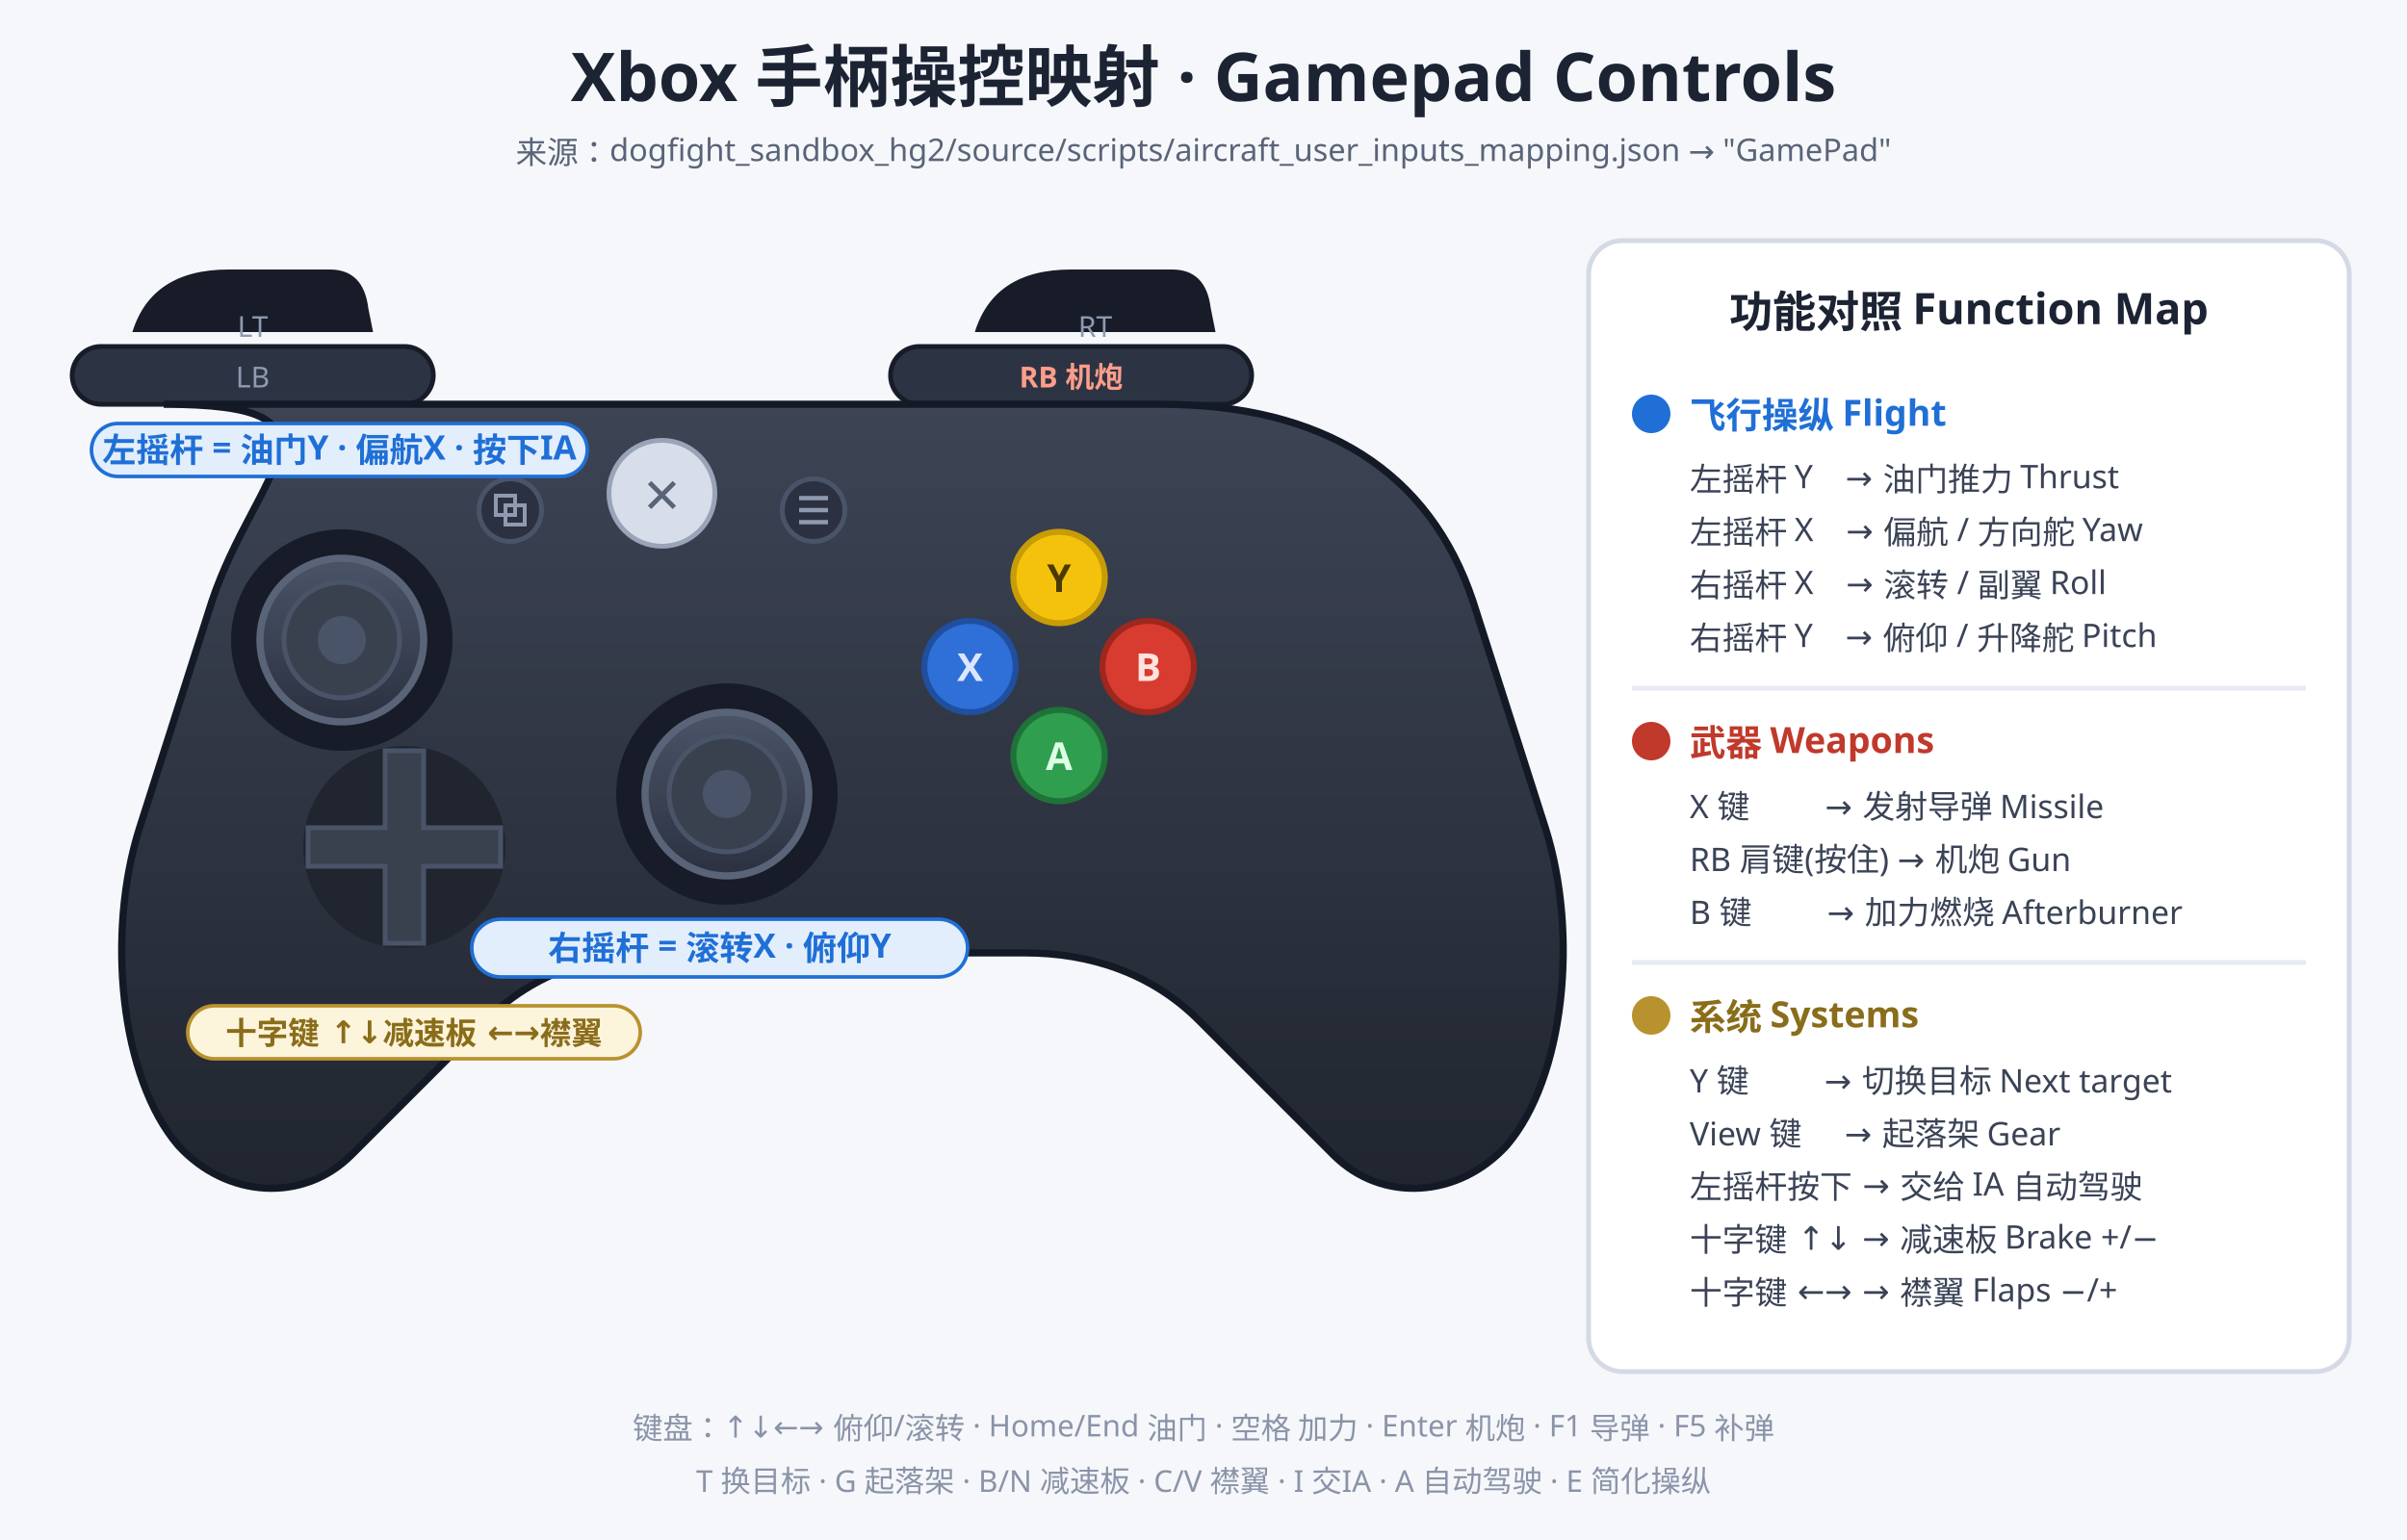
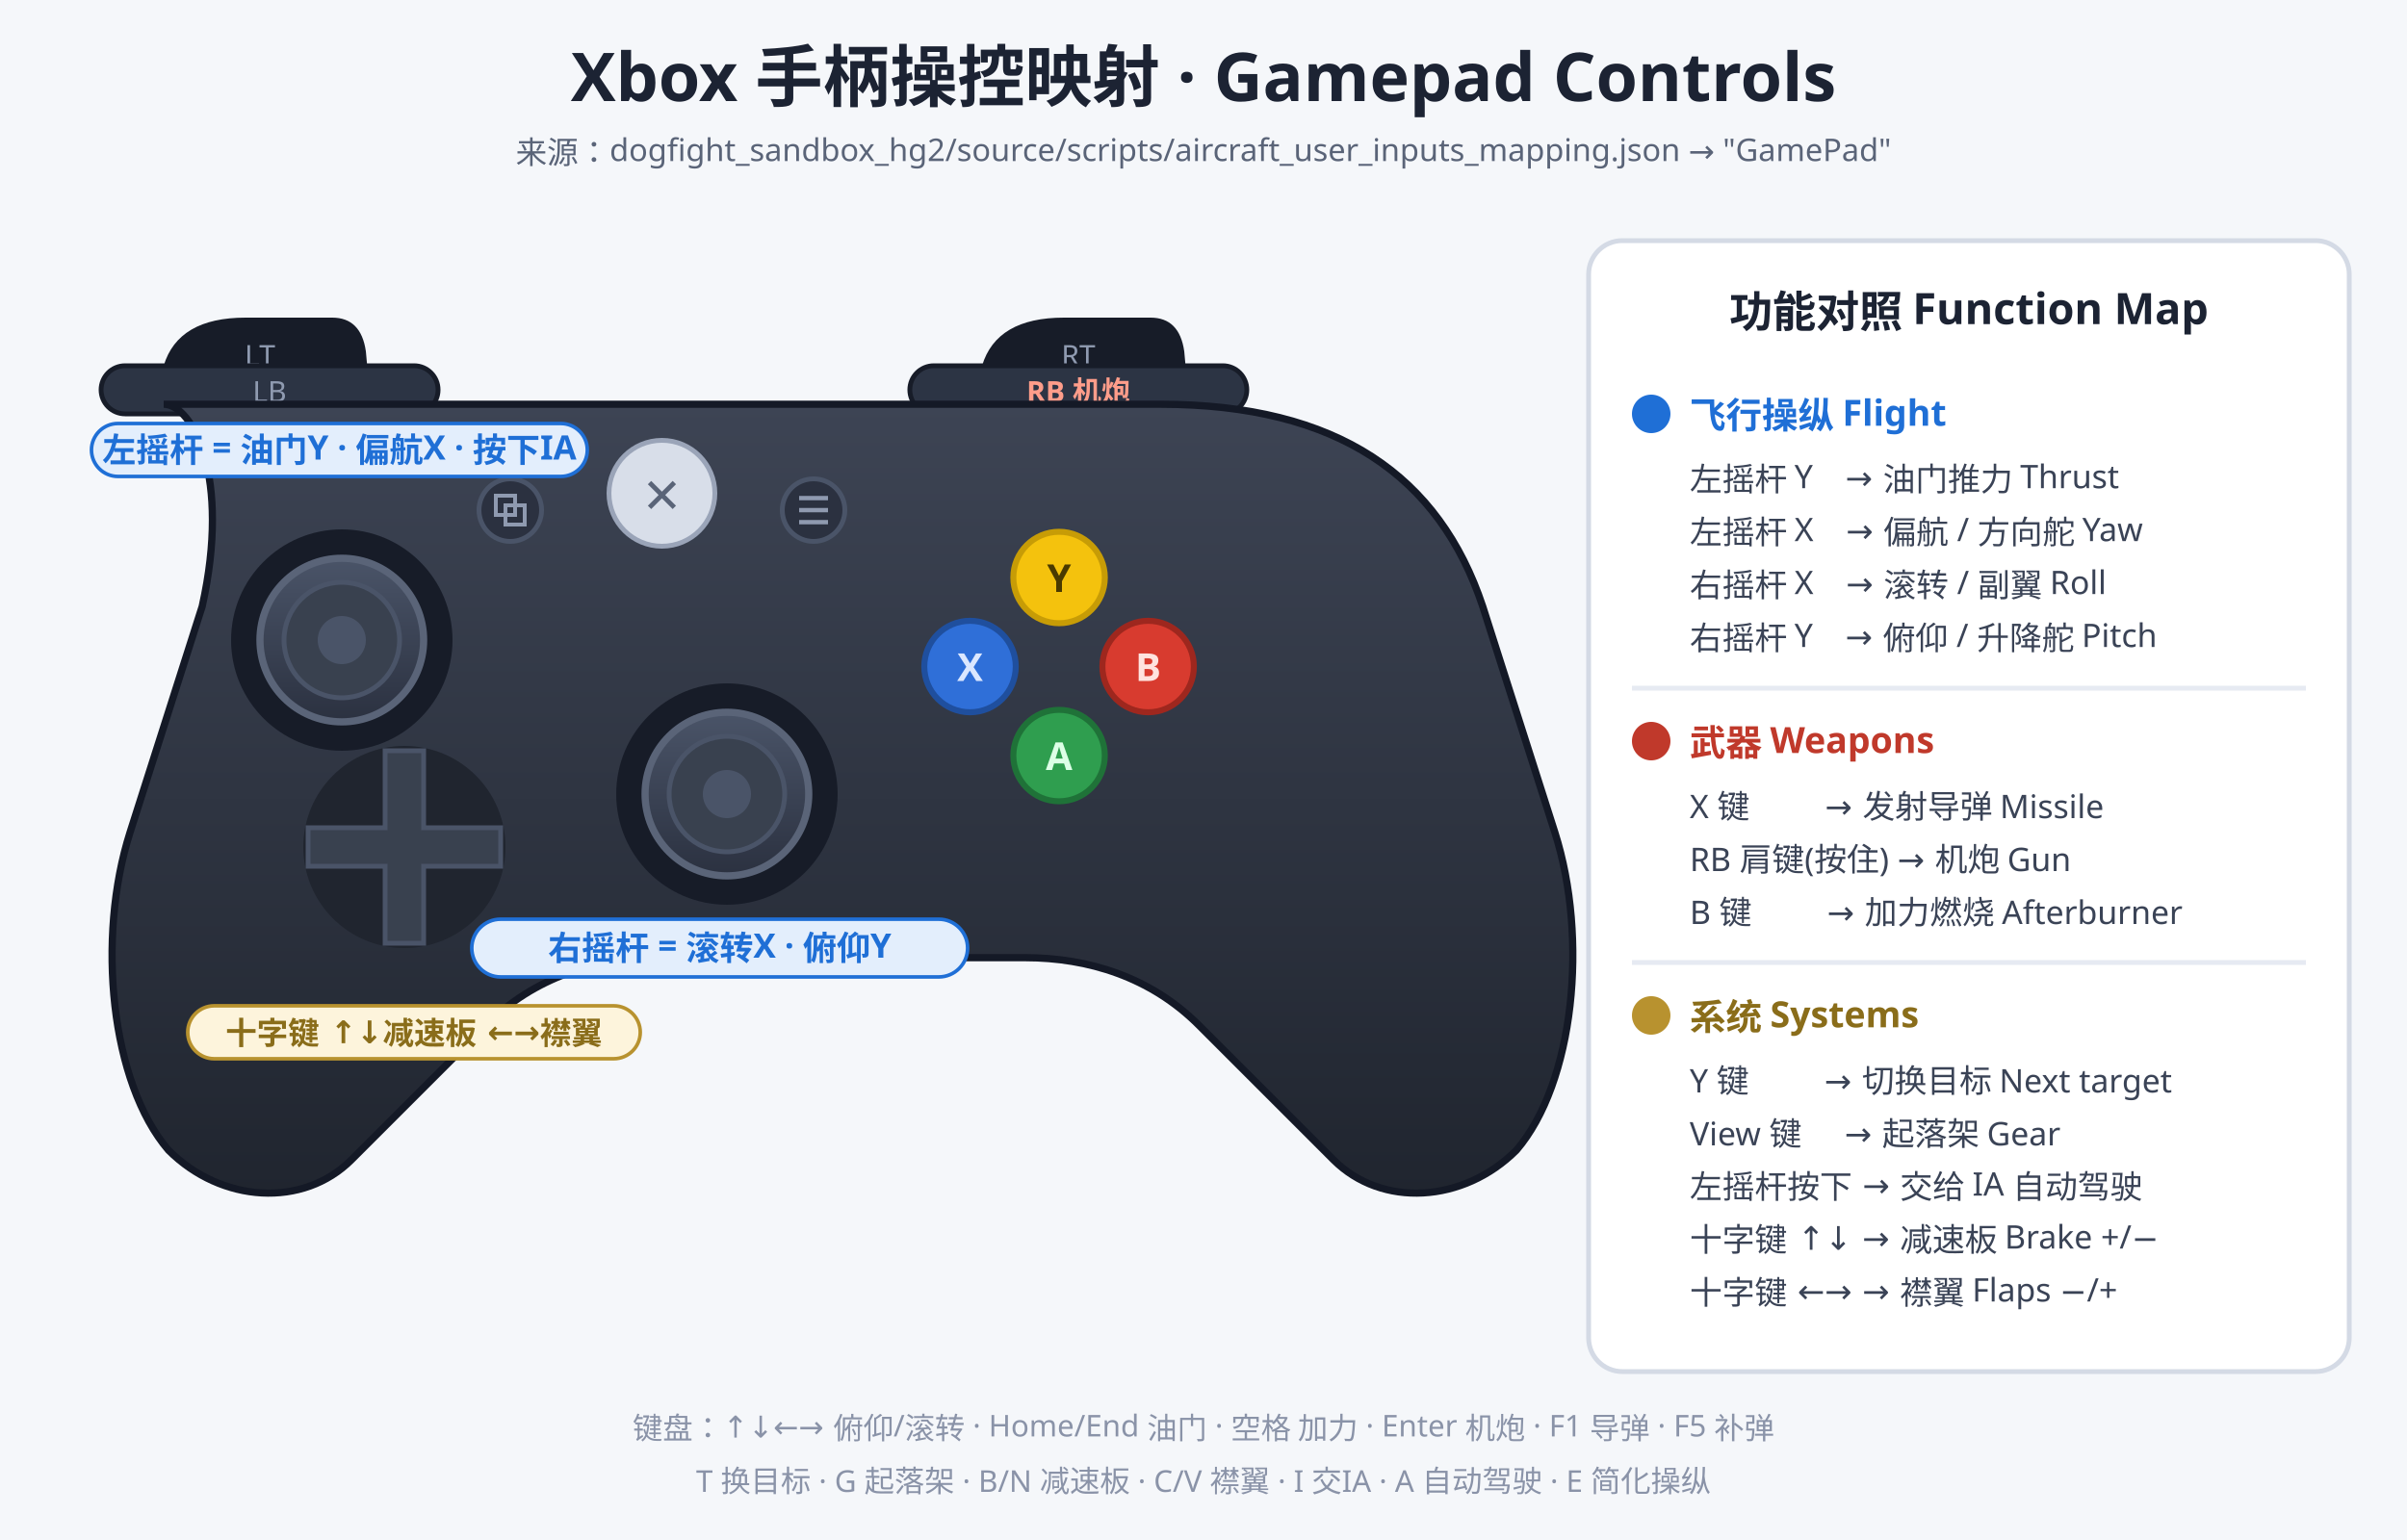
<svg xmlns="http://www.w3.org/2000/svg" width="1000" height="640" viewBox="0 0 1000 640" font-family="Microsoft YaHei, PingFang SC, sans-serif">
  <defs>
    <linearGradient id="shell" x1="0" y1="0" x2="0" y2="1">
      <stop offset="0" stop-color="#3d4454" />
      <stop offset="1" stop-color="#20252f" />
    </linearGradient>
    <linearGradient id="stickg" x1="0" y1="0" x2="0" y2="1">
      <stop offset="0" stop-color="#4a5468" />
      <stop offset="1" stop-color="#2b3140" />
    </linearGradient>
  </defs>
  <rect width="1000" height="640" fill="#f5f7fa" />
  <text x="500" y="42" text-anchor="middle" font-size="28" font-weight="bold" fill="#1c2333">Xbox 手柄操控映射 · Gamepad Controls</text>
  <text x="500" y="68" text-anchor="middle" font-size="13" fill="#5a6478">来源：dogfight_sandbox_hg2/source/scripts/aircraft_user_inputs_mapping.json → "GamePad"</text>
  <g transform="translate(-150,0)">
-     <path d="M 205 138 q 8 -26 40 -26 l 42 0 q 14 0 16 16 l 2 10 Z" fill="#171c28" />
-     <path d="M 555 138 q 8 -26 40 -26 l 42 0 q 14 0 16 16 l 2 10 Z" fill="#171c28" />
-     <text x="255" y="140" text-anchor="middle" font-size="12" fill="#8f9ab0">LT</text>
-     <text x="605" y="140" text-anchor="middle" font-size="12" fill="#8f9ab0">RT</text>
-     <rect x="180" y="144" width="150" height="24" rx="12" fill="#2c3444" stroke="#171c28" stroke-width="2" />
-     <text x="255" y="161" text-anchor="middle" font-size="12" fill="#8f9ab0">LB</text>
-     <rect x="520" y="144" width="150" height="24" rx="12" fill="#2c3444" stroke="#171c28" stroke-width="2" />
-     <text x="595" y="161" text-anchor="middle" font-size="12" fill="#ff9d8a" font-weight="bold">RB 机炮</text>
-     <path d="M 218 168              L 632 168              C 700 168 744 196 762 250              L 792 344 C 806 388 800 448 776 476              C 756 498 724 500 704 480              L 648 424 C 628 404 602 396 576 396              L 424 396              C 398 396 372 404 352 424              L 296 480              C 276 500 244 498 224 476              C 200 448 194 388 208 344              L 238 250              C 256 196 300 168 218 168 Z" fill="url(#shell)" stroke="#141926" stroke-width="3" />
+     <path d="M 218 152 q 6 -20 34 -20 l 36 0 q 12 0 14 14 l 2 22 Z" fill="#171c28" />
+     <path d="M 558 152 q 6 -20 34 -20 l 36 0 q 12 0 14 14 l 2 22 Z" fill="#171c28" />
+     <text x="258" y="152" text-anchor="middle" font-size="12" fill="#8f9ab0">LT</text>
+     <text x="598" y="152" text-anchor="middle" font-size="12" fill="#8f9ab0">RT</text>
+     <rect x="192" y="152" width="140" height="20" rx="10" fill="#2c3444" stroke="#171c28" stroke-width="2" />
+     <text x="262" y="167" text-anchor="middle" font-size="12" fill="#8f9ab0">LB</text>
+     <rect x="528" y="152" width="140" height="20" rx="10" fill="#2c3444" stroke="#171c28" stroke-width="2" />
+     <text x="598" y="167" text-anchor="middle" font-size="12" fill="#ff9d8a" font-weight="bold">RB 机炮</text>
+     <path d="M 218 168              L 632 168              C 706 168 748 198 766 252              L 796 346 C 810 390 804 450 780 478              C 758 500 724 502 704 482              L 648 426 C 628 406 602 398 576 398              L 424 398              C 398 398 372 406 352 426              L 296 482              C 276 502 242 500 220 478              C 196 450 190 390 204 346              L 234 252              C 246 198 230 168 218 168 Z" fill="url(#shell)" stroke="#141926" stroke-width="3" />
    <circle cx="425" cy="205" r="22" fill="#d8dee9" stroke="#9aa4b8" stroke-width="2" />
    <text x="425" y="213" text-anchor="middle" font-size="20" font-weight="bold" fill="#5a6478">✕</text>
    <g>
      <circle cx="362" cy="212" r="13" fill="#2b3140" stroke="#4a5468" stroke-width="2" />
      <rect x="356" y="206" width="8" height="8" fill="none" stroke="#8f9ab0" stroke-width="1.6" />
      <rect x="360" y="210" width="8" height="8" fill="none" stroke="#8f9ab0" stroke-width="1.6" />
    </g>
    <g>
      <circle cx="488" cy="212" r="13" fill="#2b3140" stroke="#4a5468" stroke-width="2" />
      <line x1="482" y1="207" x2="494" y2="207" stroke="#8f9ab0" stroke-width="1.8" />
      <line x1="482" y1="212" x2="494" y2="212" stroke="#8f9ab0" stroke-width="1.8" />
      <line x1="482" y1="217" x2="494" y2="217" stroke="#8f9ab0" stroke-width="1.8" />
    </g>
    <circle cx="292" cy="266" r="46" fill="#171c28" />
    <circle cx="292" cy="266" r="34" fill="url(#stickg)" stroke="#5a6478" stroke-width="3" />
    <circle cx="292" cy="266" r="24" fill="#39414f" stroke="#4a5468" stroke-width="2" />
    <circle cx="292" cy="266" r="10" fill="#4a5468" />
    <circle cx="590" cy="240" r="19" fill="#f4c20d" stroke="#c79c06" stroke-width="2.5" />
    <text x="590" y="246" text-anchor="middle" font-size="16" font-weight="bold" fill="#4a3a00">Y</text>
    <circle cx="553" cy="277" r="19" fill="#2f6fd8" stroke="#1f4f9e" stroke-width="2.5" />
    <text x="553" y="283" text-anchor="middle" font-size="16" font-weight="bold" fill="#dbe7ff">X</text>
    <circle cx="627" cy="277" r="19" fill="#d83b2f" stroke="#9e271e" stroke-width="2.5" />
    <text x="627" y="283" text-anchor="middle" font-size="16" font-weight="bold" fill="#ffe3df">B</text>
    <circle cx="590" cy="314" r="19" fill="#2f9e4f" stroke="#1f7238" stroke-width="2.5" />
    <text x="590" y="320" text-anchor="middle" font-size="16" font-weight="bold" fill="#dcffe6">A</text>
    <g>
      <circle cx="318" cy="352" r="42" fill="#20252f" />
      <path d="M 310 312 h 16 v 32 h 32 v 16 h -32 v 32 h -16 v -32 h -32 v -16 h 32 Z" fill="#39414f" stroke="#4a5468" stroke-width="2" />
    </g>
    <circle cx="452" cy="330" r="46" fill="#171c28" />
    <circle cx="452" cy="330" r="34" fill="url(#stickg)" stroke="#5a6478" stroke-width="3" />
    <circle cx="452" cy="330" r="24" fill="#39414f" stroke="#4a5468" stroke-width="2" />
    <circle cx="452" cy="330" r="10" fill="#4a5468" />
  </g>
  <g font-size="14" font-weight="bold" transform="translate(-150,0)">
    <rect x="188" y="176" width="206" height="22" rx="11" fill="#e3eefc" stroke="#1f6fd6" stroke-width="1.5" />
    <text x="291" y="192" text-anchor="middle" fill="#1f6fd6">左摇杆 = 油门Y · 偏航X · 按下IA</text>
    <rect x="346" y="382" width="206" height="24" rx="12" fill="#e3eefc" stroke="#1f6fd6" stroke-width="1.5" />
    <text x="449" y="399" text-anchor="middle" fill="#1f6fd6">右摇杆 = 滚转X · 俯仰Y</text>
    <rect x="228" y="418" width="188" height="22" rx="11" fill="#fdf4dc" stroke="#b8922f" stroke-width="1.5" />
    <text x="322" y="434" text-anchor="middle" font-size="13" fill="#8a6d1a">十字键 ↑↓减速板 ←→襟翼</text>
  </g>
  <g>
    <rect x="660" y="100" width="316" height="470" rx="14" fill="#ffffff" stroke="#d4dae5" stroke-width="2" />
    <text x="818" y="136" text-anchor="middle" font-size="18" font-weight="bold" fill="#1c2333">功能对照 Function Map</text>
    <circle cx="686" cy="172" r="8" fill="#1f6fd6" />
    <text x="702" y="178" font-size="15" font-weight="bold" fill="#1f6fd6">飞行操纵 Flight</text>
    <g font-size="13.5" fill="#3a4356">
      <text x="702" y="204">左摇杆 Y　→ 油门推力 Thrust</text>
      <text x="702" y="226">左摇杆 X　→ 偏航 / 方向舵 Yaw</text>
      <text x="702" y="248">右摇杆 X　→ 滚转 / 副翼 Roll</text>
      <text x="702" y="270">右摇杆 Y　→ 俯仰 / 升降舵 Pitch</text>
    </g>
    <line x1="678" y1="286" x2="958" y2="286" stroke="#e6eaf2" stroke-width="2" />
    <circle cx="686" cy="308" r="8" fill="#c0392b" />
    <text x="702" y="314" font-size="15" font-weight="bold" fill="#c0392b">武器 Weapons</text>
    <g font-size="13.5" fill="#3a4356">
      <text x="702" y="340">X 键　　 → 发射导弹 Missile</text>
      <text x="702" y="362">RB 肩键(按住) → 机炮 Gun</text>
      <text x="702" y="384">B 键　　 → 加力燃烧 Afterburner</text>
    </g>
    <line x1="678" y1="400" x2="958" y2="400" stroke="#e6eaf2" stroke-width="2" />
    <circle cx="686" cy="422" r="8" fill="#b8922f" />
    <text x="702" y="428" font-size="15" font-weight="bold" fill="#8a6d1a">系统 Systems</text>
    <g font-size="13.5" fill="#3a4356">
      <text x="702" y="454">Y 键　　 → 切换目标 Next target</text>
      <text x="702" y="476">View 键　 → 起落架 Gear</text>
      <text x="702" y="498">左摇杆按下 → 交给 IA 自动驾驶</text>
      <text x="702" y="520">十字键 ↑↓ → 减速板 Brake +/−</text>
      <text x="702" y="542">十字键 ←→ → 襟翼 Flaps −/+</text>
    </g>
  </g>
  <text x="500" y="598" text-anchor="middle" font-size="12.5" fill="#8a93a8">键盘：↑↓←→ 俯仰/滚转 · Home/End 油门 · 空格 加力 · Enter 机炮 · F1 导弹 · F5 补弹</text>
  <text x="500" y="620" text-anchor="middle" font-size="12.5" fill="#8a93a8">T 换目标 · G 起落架 · B/N 减速板 · C/V 襟翼 · I 交IA · A 自动驾驶 · E 简化操纵</text>
</svg>
